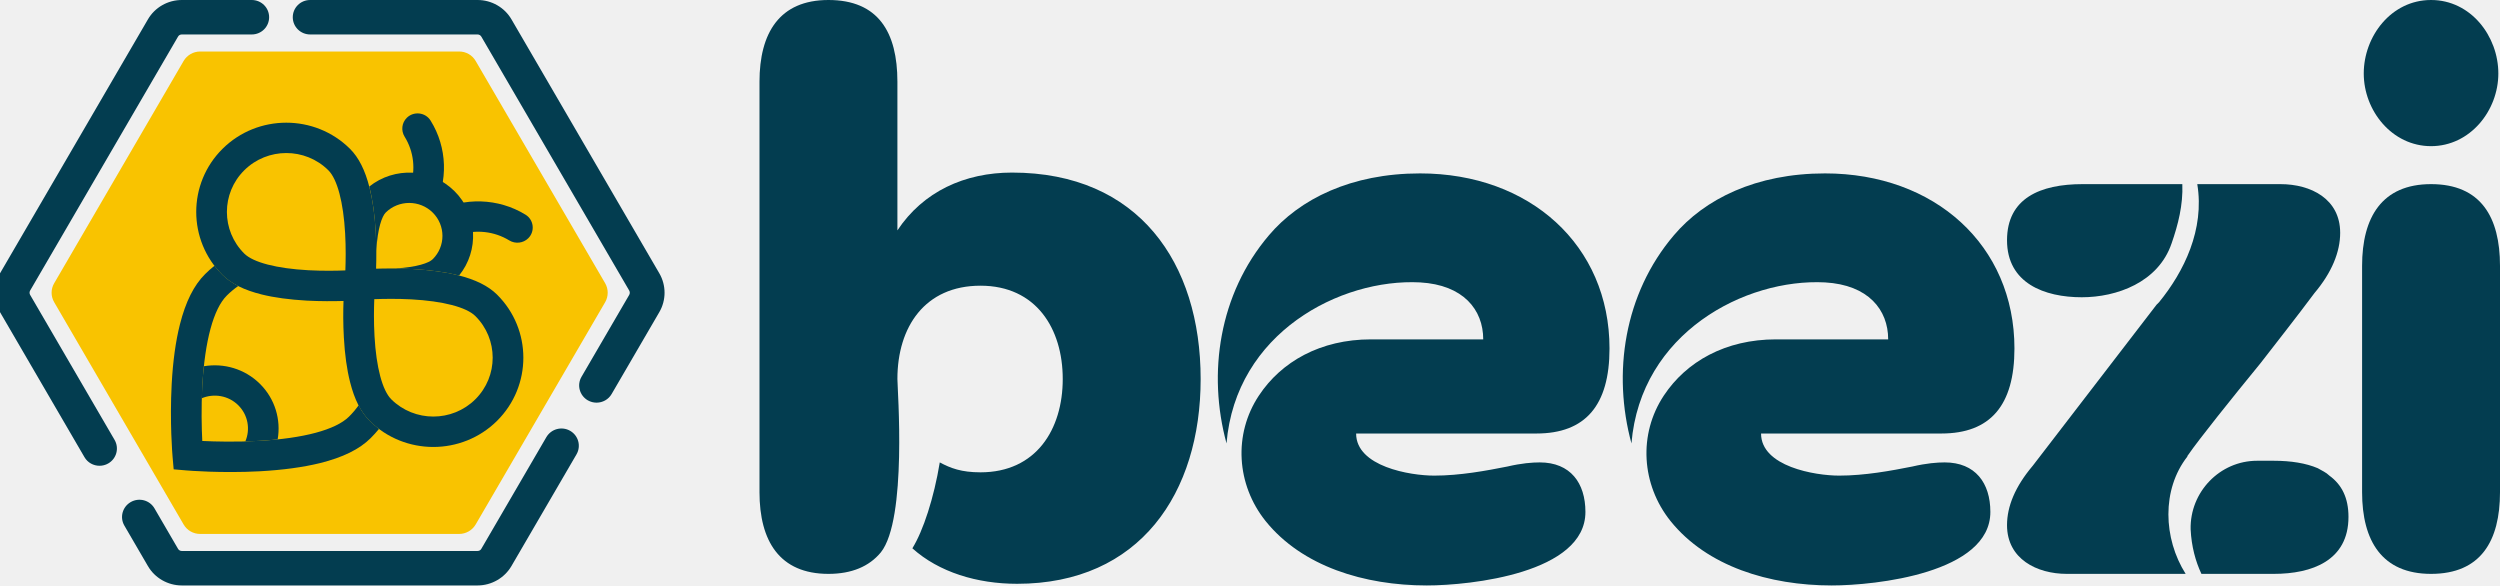
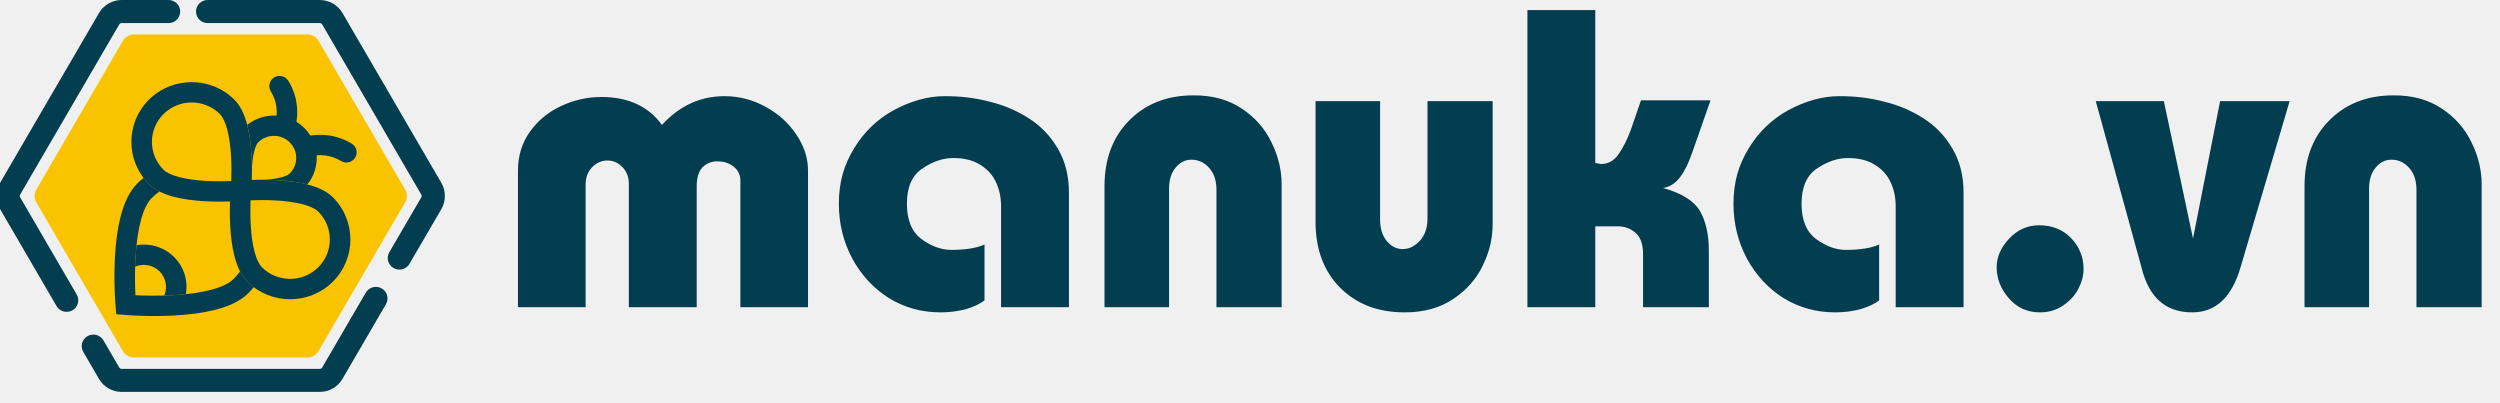
- <svg xmlns="http://www.w3.org/2000/svg" width="158" height="37" viewBox="0 0 158 37" fill="none">
-   <path d="M48 5.166V31.103C48 34.182 49.26 36.269 52.358 36.269C53.828 36.269 54.931 35.8 55.666 34.913C57.346 32.825 56.716 24.58 56.716 23.953C56.716 20.666 58.449 18.056 61.967 18.056C65.484 18.056 67.165 20.77 67.165 23.953C67.165 27.137 65.484 29.851 61.967 29.851C60.759 29.851 60.076 29.59 59.394 29.224C59.026 31.468 58.344 33.556 57.661 34.652C59.341 36.165 61.757 36.896 64.277 36.896C72.048 36.896 75.881 31.155 75.881 23.953C75.881 16.595 71.943 10.907 63.962 10.907C60.969 10.907 58.344 12.107 56.716 14.56V5.166C56.716 2.035 55.508 0 52.358 0C49.26 0 48 2.087 48 5.166Z" fill="#033D50" />
-   <path d="M77.516 28.024C78.094 21.031 84.709 17.587 89.75 17.848C92.48 18.004 93.74 19.57 93.74 21.448H86.652C83.449 21.448 80.981 22.858 79.564 24.997C77.936 27.45 78.146 30.633 79.984 32.929C82.294 35.8 86.232 37 90.17 37C92.953 37 100.199 36.217 100.199 32.355C100.199 30.529 99.254 29.224 97.311 29.224C96.838 29.224 96.156 29.276 95.263 29.485C93.951 29.746 92.27 30.059 90.643 30.059C89.12 30.059 85.707 29.485 85.707 27.398H97.101C100.199 27.398 101.721 25.623 101.721 22.023C101.721 15.499 96.681 10.959 89.75 10.959C85.392 10.959 82.137 12.577 80.194 14.873C77.043 18.578 76.308 23.588 77.516 28.024Z" fill="#033D50" />
-   <path d="M103.108 28.024C103.686 21.031 110.302 17.587 115.342 17.848C118.072 18.004 119.333 19.57 119.333 21.448H112.244C109.041 21.448 106.574 22.858 105.156 24.997C103.528 27.45 103.738 30.633 105.576 32.929C107.886 35.8 111.824 37 115.762 37C118.545 37 125.791 36.217 125.791 32.355C125.791 30.529 124.846 29.224 122.903 29.224C122.43 29.224 121.748 29.276 120.855 29.485C119.543 29.746 117.862 30.059 116.235 30.059C114.712 30.059 111.299 29.485 111.299 27.398H122.693C125.791 27.398 127.313 25.623 127.313 22.023C127.313 15.499 122.273 10.959 115.342 10.959C110.984 10.959 107.729 12.577 105.786 14.873C102.636 18.578 101.901 23.588 103.108 28.024Z" fill="#033D50" />
-   <path d="M126.844 33.19C126.844 35.33 128.734 36.269 130.624 36.269H138.133C136.715 34.025 136.61 30.946 138.238 28.859C138.238 28.859 138.238 28.807 138.29 28.755C138.973 27.763 141.021 25.206 142.858 22.962C143.908 21.605 145.064 20.144 146.271 18.526C147.374 17.221 147.899 15.917 147.899 14.716C147.899 12.577 146.061 11.637 144.118 11.637H138.868C139.34 14.508 138.028 17.169 136.453 19.1L136.295 19.257L128.472 29.433C127.369 30.738 126.844 31.99 126.844 33.19ZM131.57 18.787C133.775 18.787 136.4 17.848 137.24 15.395C137.66 14.195 137.975 12.942 137.923 11.637H131.622C128.944 11.637 126.844 12.525 126.844 15.186C126.844 17.9 129.207 18.787 131.57 18.787ZM138.448 33.451C138.5 34.547 138.763 35.487 139.13 36.269H143.698C146.114 36.269 148.424 35.434 148.424 32.669C148.424 31.468 148.004 30.633 147.216 30.059C147.006 29.851 146.744 29.746 146.481 29.59C145.746 29.276 144.801 29.12 143.698 29.12H142.648C140.286 29.12 138.395 31.103 138.448 33.451Z" fill="#033D50" />
-   <path d="M153.642 36.269C156.792 36.269 158 34.182 158 31.103V16.804C158 13.725 156.792 11.637 153.642 11.637C150.544 11.637 149.284 13.725 149.284 16.804V31.103C149.284 34.182 150.544 36.269 153.642 36.269ZM153.642 9.237C156.11 9.237 157.895 6.993 157.895 4.645C157.895 2.296 156.162 0 153.642 0C151.122 0 149.389 2.296 149.389 4.645C149.389 6.993 151.174 9.237 153.642 9.237Z" fill="#033D50" />
-   <g clip-path="url(#clip0_19_39)">
-     <path d="M38.247 17.903L32.759 8.482L30.061 3.851C29.845 3.48 29.45 3.255 29.018 3.255H12.649C12.221 3.255 11.822 3.484 11.606 3.851L3.423 17.903C3.207 18.273 3.207 18.727 3.423 19.097L4.997 21.801L11.606 33.149C11.822 33.52 12.217 33.745 12.649 33.745H29.018C29.446 33.745 29.845 33.516 30.061 33.149L38.247 19.097C38.46 18.727 38.46 18.273 38.247 17.903Z" fill="#F9C300" />
-     <path d="M37.702 25.448C37.515 25.448 37.328 25.401 37.153 25.303C36.629 25.002 36.446 24.338 36.75 23.815L39.767 18.636C39.814 18.553 39.814 18.447 39.767 18.364L30.42 2.315C30.372 2.232 30.281 2.178 30.182 2.178H19.602C18.994 2.178 18.503 1.691 18.503 1.089C18.503 0.486 18.994 0 19.602 0H30.186C31.064 0 31.888 0.468 32.327 1.227L41.67 17.275C42.11 18.03 42.11 18.97 41.67 19.725L38.654 24.904C38.452 25.252 38.083 25.448 37.702 25.448Z" fill="#033D50" />
-     <path d="M30.182 37H11.489C10.61 37 9.786 36.532 9.347 35.773L7.86 33.218C7.556 32.699 7.736 32.032 8.263 31.73C8.79 31.429 9.46 31.607 9.764 32.13L11.251 34.685C11.298 34.768 11.39 34.822 11.489 34.822H30.182C30.281 34.822 30.372 34.772 30.42 34.685L34.531 27.626C34.835 27.107 35.505 26.925 36.032 27.227C36.556 27.528 36.739 28.192 36.435 28.715L32.324 35.773C31.884 36.528 31.064 37 30.182 37Z" fill="#033D50" />
+ <svg xmlns="http://www.w3.org/2000/svg" width="236" height="38" viewBox="0 0 236 38" fill="none">
+   <mask id="mask0_713_394" style="mask-type:luminance" maskUnits="userSpaceOnUse" x="0" y="0" width="42" height="37">
+     <path d="M42 0H0V37H42V0Z" fill="white" />
+   </mask>
+   <g mask="url(#mask0_713_394)">
+     <path d="M38.248 17.903L32.76 8.481L30.061 3.851C29.845 3.48 29.45 3.255 29.018 3.255H12.649C12.221 3.255 11.822 3.484 11.606 3.851L3.423 17.903C3.207 18.273 3.207 18.727 3.423 19.097L4.998 21.801L11.606 33.149C11.822 33.52 12.217 33.745 12.649 33.745H29.018C29.446 33.745 29.845 33.516 30.061 33.149L38.248 19.097C38.46 18.727 38.46 18.273 38.248 17.903Z" fill="#F9C300" />
+     <path d="M37.702 25.448C37.515 25.448 37.329 25.401 37.153 25.303C36.629 25.002 36.446 24.338 36.75 23.815L39.767 18.636C39.814 18.553 39.814 18.447 39.767 18.364L30.42 2.315C30.372 2.232 30.281 2.178 30.182 2.178H19.602C18.994 2.178 18.503 1.691 18.503 1.089C18.503 0.486 18.994 0 19.602 0H30.186C31.064 0 31.888 0.468 32.328 1.227L41.671 17.275C42.11 18.03 42.11 18.97 41.671 19.725L38.654 24.904C38.453 25.252 38.083 25.448 37.702 25.448Z" fill="#033D50" />
+     <path d="M30.182 37H11.489C10.61 37 9.786 36.532 9.347 35.773L7.86 33.218C7.557 32.699 7.736 32.031 8.263 31.73C8.79 31.429 9.46 31.607 9.764 32.129L11.251 34.684C11.298 34.768 11.39 34.822 11.489 34.822H30.182C30.281 34.822 30.372 34.772 30.42 34.684L34.532 27.625C34.835 27.107 35.505 26.925 36.032 27.226C36.556 27.527 36.739 28.192 36.435 28.714L32.324 35.773C31.884 36.528 31.064 37 30.182 37Z" fill="#033D50" />
    <path d="M0 17.275L9.347 1.227C9.786 0.468 10.606 0 11.489 0H15.911C16.519 0 17.009 0.486 17.009 1.089C17.009 1.691 16.519 2.178 15.911 2.178H11.489C11.39 2.178 11.298 2.228 11.251 2.315L1.904 18.364C1.856 18.447 1.856 18.553 1.904 18.636L7.242 27.803C7.545 28.323 7.366 28.99 6.839 29.291C6.667 29.39 6.476 29.437 6.29 29.437C5.909 29.437 5.539 29.241 5.338 28.892L0 19.725" fill="#033D50" />
    <path d="M23.768 16.959C23.768 16.967 23.768 16.978 23.768 16.986C23.775 16.986 23.787 16.986 23.794 16.986C23.787 16.986 23.779 16.986 23.771 16.986C23.768 16.974 23.768 16.967 23.768 16.959Z" fill="#033D50" />
-     <path d="M23.354 11.857C23.555 12.648 23.684 13.595 23.746 14.673C23.768 15.098 23.779 15.508 23.782 15.889C23.782 15.86 23.786 15.831 23.786 15.805C23.867 14.412 24.145 13.668 24.375 13.435C25.196 12.623 26.528 12.623 27.348 13.435C28.168 14.248 28.168 15.569 27.348 16.382C27.114 16.615 26.363 16.89 24.958 16.967C24.928 16.967 24.899 16.97 24.873 16.97C25.258 16.974 25.672 16.981 26.1 17.007C27.187 17.065 28.143 17.195 28.941 17.395C28.966 17.402 28.988 17.406 29.014 17.413C30.288 15.842 30.189 13.533 28.721 12.078C27.253 10.623 24.925 10.525 23.339 11.788C23.343 11.806 23.347 11.831 23.354 11.857Z" fill="#033D50" />
-     <path d="M12.784 24.37C12.77 24.642 12.759 24.907 12.752 25.169C13.517 24.849 14.436 24.994 15.058 25.611C15.68 26.228 15.831 27.139 15.505 27.898C15.776 27.891 16.05 27.88 16.332 27.865C16.757 27.843 17.163 27.811 17.548 27.771C17.764 26.533 17.39 25.212 16.427 24.258C15.464 23.303 14.132 22.933 12.883 23.147C12.843 23.536 12.81 23.942 12.784 24.37Z" fill="#033D50" />
-     <path d="M23.365 26.595C23.098 26.33 22.863 26.003 22.666 25.615C22.486 25.866 22.285 26.105 22.058 26.33C21.216 27.165 19.184 27.709 16.336 27.865C14.919 27.941 13.597 27.909 12.784 27.869C12.744 27.07 12.711 25.771 12.788 24.37C12.946 21.532 13.495 19.511 14.337 18.676C14.564 18.451 14.805 18.251 15.058 18.074C14.666 17.874 14.337 17.645 14.07 17.38C13.883 17.195 13.711 16.999 13.553 16.796C13.348 16.959 13.154 17.134 12.964 17.322C12.257 18.023 11.734 19.064 11.371 20.502C11.104 21.558 10.928 22.824 10.851 24.269C10.72 26.693 10.899 28.773 10.906 28.86L10.976 29.662L11.785 29.731C11.873 29.738 13.971 29.916 16.416 29.785C17.873 29.705 19.151 29.531 20.216 29.27C21.666 28.91 22.717 28.395 23.424 27.691C23.61 27.506 23.786 27.31 23.954 27.107C23.75 26.951 23.552 26.78 23.365 26.595Z" fill="#033D50" />
-     <path d="M25.708 7.447C25.39 7.763 25.335 8.253 25.569 8.634C26.159 9.581 26.279 10.735 25.931 11.766L27.403 13.225C28.337 11.468 28.275 9.323 27.213 7.621C26.887 7.095 26.148 7.012 25.708 7.447Z" fill="#033D50" />
-     <path d="M33.386 15.058C33.067 15.373 32.573 15.428 32.188 15.196C31.233 14.611 30.069 14.492 29.029 14.836L27.557 13.377C29.329 12.452 31.493 12.514 33.21 13.566C33.741 13.889 33.825 14.622 33.386 15.058Z" fill="#033D50" />
-     <path d="M31.412 18.618C30.859 18.07 30.047 17.667 28.937 17.391C28.139 17.192 27.184 17.065 26.096 17.003C25.21 16.956 24.387 16.963 23.768 16.981C23.79 16.368 23.797 15.548 23.746 14.673C23.687 13.595 23.555 12.648 23.354 11.857C23.076 10.753 22.669 9.951 22.117 9.403C19.898 7.204 16.288 7.204 14.066 9.403C11.847 11.603 11.847 15.181 14.066 17.384C14.619 17.932 15.431 18.335 16.541 18.611C17.339 18.81 18.294 18.937 19.382 18.999C20.268 19.046 21.091 19.039 21.71 19.021C21.688 19.634 21.681 20.454 21.732 21.329C21.791 22.407 21.923 23.354 22.124 24.145C22.402 25.249 22.809 26.051 23.361 26.599C25.58 28.798 29.19 28.798 31.412 26.599C33.631 24.396 33.631 20.817 31.412 18.618ZM19.492 17.079C17.482 16.97 16.003 16.586 15.439 16.027C13.974 14.575 13.974 12.212 15.439 10.761C16.903 9.309 19.287 9.309 20.751 10.761C21.315 11.32 21.703 12.778 21.813 14.756C21.864 15.656 21.849 16.502 21.827 17.09C21.234 17.115 20.392 17.126 19.492 17.079ZM24.731 25.238C24.167 24.679 23.779 23.22 23.669 21.242C23.618 20.342 23.632 19.496 23.654 18.908C24.244 18.887 25.086 18.872 25.986 18.919C27.996 19.028 29.475 19.413 30.039 19.972C31.504 21.423 31.504 23.786 30.039 25.238C28.578 26.689 26.195 26.689 24.731 25.238Z" fill="#033D50" />
+     <path d="M23.354 11.857C23.555 12.648 23.684 13.595 23.746 14.673C23.768 15.097 23.779 15.508 23.782 15.889C23.782 15.86 23.786 15.831 23.786 15.805C23.867 14.412 24.145 13.668 24.375 13.435C25.196 12.622 26.528 12.622 27.348 13.435C28.168 14.248 28.168 15.569 27.348 16.382C27.114 16.614 26.363 16.89 24.958 16.966C24.928 16.966 24.899 16.97 24.873 16.97C25.258 16.974 25.672 16.981 26.1 17.006C27.187 17.064 28.143 17.195 28.941 17.395C28.966 17.402 28.988 17.406 29.014 17.413C30.288 15.841 30.189 13.533 28.721 12.078C27.253 10.623 24.925 10.525 23.339 11.787C23.343 11.806 23.347 11.831 23.354 11.857Z" fill="#033D50" />
+     <path d="M12.785 24.37C12.77 24.642 12.759 24.907 12.752 25.169C13.517 24.849 14.436 24.994 15.058 25.611C15.681 26.228 15.831 27.139 15.505 27.898C15.776 27.891 16.05 27.88 16.332 27.865C16.757 27.843 17.163 27.811 17.548 27.771C17.764 26.533 17.39 25.212 16.427 24.258C15.464 23.303 14.132 22.933 12.883 23.147C12.843 23.536 12.81 23.942 12.785 24.37Z" fill="#033D50" />
+     <path d="M23.365 26.595C23.098 26.33 22.863 26.003 22.666 25.615C22.486 25.865 22.285 26.105 22.058 26.33C21.216 27.165 19.184 27.709 16.336 27.865C14.919 27.941 13.597 27.909 12.784 27.869C12.744 27.07 12.711 25.771 12.788 24.37C12.945 21.532 13.495 19.511 14.337 18.676C14.564 18.451 14.805 18.251 15.058 18.073C14.666 17.874 14.337 17.645 14.069 17.38C13.883 17.195 13.711 16.999 13.553 16.796C13.348 16.959 13.154 17.133 12.964 17.322C12.257 18.023 11.734 19.064 11.371 20.501C11.104 21.557 10.928 22.824 10.851 24.268C10.72 26.693 10.899 28.772 10.906 28.859L10.976 29.662L11.785 29.73C11.873 29.738 13.971 29.916 16.416 29.785C17.873 29.705 19.151 29.531 20.216 29.27C21.666 28.91 22.717 28.395 23.424 27.691C23.61 27.506 23.786 27.31 23.954 27.107C23.749 26.951 23.552 26.78 23.365 26.595Z" fill="#033D50" />
+     <path d="M25.708 7.447C25.39 7.763 25.335 8.253 25.569 8.634C26.158 9.581 26.279 10.735 25.931 11.766L27.403 13.225C28.337 11.468 28.274 9.323 27.213 7.621C26.887 7.095 26.147 7.011 25.708 7.447Z" fill="#033D50" />
+     <path d="M33.385 15.058C33.067 15.373 32.573 15.428 32.188 15.196C31.233 14.611 30.068 14.492 29.029 14.836L27.557 13.377C29.329 12.452 31.493 12.514 33.21 13.566C33.74 13.889 33.825 14.622 33.385 15.058Z" fill="#033D50" />
+     <path d="M31.412 18.618C30.859 18.07 30.047 17.667 28.937 17.391C28.139 17.192 27.183 17.065 26.096 17.003C25.21 16.956 24.386 16.963 23.768 16.981C23.79 16.368 23.797 15.548 23.746 14.673C23.687 13.595 23.555 12.648 23.354 11.857C23.076 10.754 22.669 9.951 22.116 9.403C19.898 7.204 16.288 7.204 14.066 9.403C11.847 11.603 11.847 15.181 14.066 17.384C14.619 17.932 15.431 18.335 16.541 18.611C17.339 18.81 18.294 18.937 19.382 18.999C20.268 19.046 21.091 19.039 21.71 19.021C21.688 19.634 21.681 20.454 21.732 21.329C21.791 22.407 21.922 23.354 22.124 24.145C22.402 25.249 22.808 26.051 23.361 26.599C25.58 28.798 29.19 28.798 31.412 26.599C33.631 24.396 33.631 20.817 31.412 18.618ZM19.491 17.079C17.482 16.97 16.003 16.586 15.439 16.027C13.974 14.575 13.974 12.213 15.439 10.761C16.903 9.309 19.287 9.309 20.751 10.761C21.315 11.32 21.703 12.779 21.813 14.757C21.864 15.657 21.849 16.502 21.827 17.09C21.234 17.116 20.392 17.126 19.491 17.079ZM24.731 25.238C24.167 24.679 23.779 23.22 23.669 21.242C23.618 20.342 23.632 19.496 23.654 18.908C24.244 18.887 25.086 18.872 25.986 18.919C27.996 19.028 29.475 19.413 30.039 19.972C31.504 21.423 31.504 23.786 30.039 25.238C28.578 26.689 26.195 26.689 24.731 25.238Z" fill="#033D50" />
  </g>
-   <defs>
-     <clipPath id="clip0_19_39">
-       <rect width="42" height="37" fill="white" />
-     </clipPath>
-   </defs>
+   <path d="M55.281 29H48.895V16.109C48.895 14.729 49.266 13.512 50.008 12.457C50.763 11.389 51.746 10.575 52.957 10.016C54.168 9.443 55.438 9.156 56.766 9.156C59.305 9.156 61.212 10.035 62.488 11.793C64.142 9.983 66.115 9.078 68.406 9.078C69.76 9.078 71.043 9.41 72.254 10.074C73.465 10.725 74.435 11.598 75.164 12.691C75.906 13.785 76.277 14.925 76.277 16.109V29H69.891V17.027C69.891 16.506 69.682 16.077 69.266 15.738C68.849 15.4 68.335 15.23 67.723 15.23C67.163 15.23 66.694 15.419 66.316 15.797C65.952 16.174 65.769 16.773 65.769 17.594V29H59.363V17.359C59.363 16.708 59.161 16.181 58.758 15.777C58.367 15.361 57.892 15.152 57.332 15.152C56.785 15.152 56.303 15.367 55.887 15.797C55.483 16.213 55.281 16.76 55.281 17.438V29ZM100.906 29H94.5V19.469C94.5 18.648 94.344 17.9 94.031 17.223C93.719 16.533 93.224 15.979 92.547 15.562C91.87 15.133 91.017 14.918 89.988 14.918C89.012 14.918 88.035 15.25 87.059 15.914C86.095 16.565 85.613 17.672 85.613 19.234C85.613 20.784 86.076 21.897 87 22.574C87.924 23.251 88.862 23.59 89.812 23.59C91.141 23.59 92.182 23.421 92.938 23.082V28.355C92.573 28.655 92 28.928 91.219 29.176C90.424 29.384 89.624 29.488 88.816 29.488C87.007 29.488 85.372 29.039 83.914 28.141C82.469 27.229 81.316 25.986 80.457 24.41C79.611 22.822 79.188 21.096 79.188 19.234C79.188 18.245 79.305 17.32 79.539 16.461C79.787 15.588 80.158 14.755 80.652 13.961C81.59 12.438 82.814 11.259 84.324 10.426C85.106 9.996 85.906 9.664 86.727 9.43C87.547 9.195 88.367 9.078 89.188 9.078C89.93 9.078 90.633 9.117 91.297 9.195C91.974 9.273 92.664 9.404 93.367 9.586C94.734 9.911 95.984 10.439 97.117 11.168C98.25 11.884 99.162 12.835 99.852 14.02C100.555 15.204 100.906 16.585 100.906 18.16V29ZM110.359 29H104.266V17.594C104.266 15.055 105.014 13.01 106.512 11.461C107.28 10.654 108.178 10.042 109.207 9.625C110.236 9.208 111.401 9 112.703 9C114.461 9 115.958 9.41 117.195 10.23C118.445 11.051 119.389 12.118 120.027 13.434C120.665 14.736 120.984 16.044 120.984 17.359V29H114.832V17.906C114.832 17.047 114.604 16.363 114.148 15.855C113.693 15.335 113.133 15.074 112.469 15.074C111.896 15.074 111.401 15.322 110.984 15.816C110.568 16.298 110.359 16.969 110.359 17.828V29ZM130.281 9.547V20.719C130.281 21.565 130.49 22.242 130.906 22.75C131.336 23.258 131.831 23.512 132.391 23.512C132.716 23.512 133.009 23.447 133.27 23.316C133.543 23.173 133.81 22.965 134.07 22.691C134.526 22.171 134.754 21.487 134.754 20.641V9.547H140.906V21.109C140.906 21.787 140.835 22.444 140.691 23.082C140.548 23.707 140.314 24.358 139.988 25.035C139.389 26.311 138.458 27.372 137.195 28.219C135.932 29.065 134.409 29.488 132.625 29.488C131.323 29.488 130.158 29.287 129.129 28.883C128.113 28.479 127.215 27.88 126.434 27.086C124.936 25.523 124.188 23.479 124.188 20.953V9.547H130.281ZM150.594 0.953V15.387L151.121 15.484C151.811 15.484 152.371 15.172 152.801 14.547C153.243 13.909 153.628 13.141 153.953 12.242L154.91 9.469H161.473L159.832 14.156C159.637 14.729 159.441 15.224 159.246 15.641C159.051 16.044 158.842 16.396 158.621 16.695C158.191 17.281 157.651 17.633 157 17.75C158.745 18.232 159.904 18.954 160.477 19.918C160.75 20.387 160.958 20.94 161.102 21.578C161.245 22.203 161.316 22.926 161.316 23.746V29H155.105V24C155.105 23.062 154.871 22.392 154.402 21.988C153.934 21.572 153.367 21.363 152.703 21.363H150.594V29H144.188V0.953H150.594ZM185.359 29H178.953V19.469C178.953 18.648 178.797 17.9 178.484 17.223C178.172 16.533 177.677 15.979 177 15.562C176.323 15.133 175.47 14.918 174.441 14.918C173.465 14.918 172.488 15.25 171.512 15.914C170.548 16.565 170.066 17.672 170.066 19.234C170.066 20.784 170.529 21.897 171.453 22.574C172.378 23.251 173.315 23.59 174.266 23.59C175.594 23.59 176.635 23.421 177.391 23.082V28.355C177.026 28.655 176.453 28.928 175.672 29.176C174.878 29.384 174.077 29.488 173.27 29.488C171.46 29.488 169.826 29.039 168.367 28.141C166.922 27.229 165.77 25.986 164.91 24.41C164.064 22.822 163.641 21.096 163.641 19.234C163.641 18.245 163.758 17.32 163.992 16.461C164.24 15.588 164.611 14.755 165.105 13.961C166.043 12.438 167.267 11.259 168.777 10.426C169.559 9.996 170.359 9.664 171.18 9.43C172 9.195 172.82 9.078 173.641 9.078C174.383 9.078 175.086 9.117 175.75 9.195C176.427 9.273 177.117 9.404 177.82 9.586C179.188 9.911 180.438 10.439 181.57 11.168C182.703 11.884 183.615 12.835 184.305 14.02C185.008 15.204 185.359 16.585 185.359 18.16V29ZM192.488 21.266C193.699 21.266 194.695 21.656 195.477 22.438C195.88 22.854 196.18 23.303 196.375 23.785C196.583 24.254 196.688 24.788 196.688 25.387C196.688 25.999 196.525 26.624 196.199 27.262C195.874 27.887 195.392 28.414 194.754 28.844C194.129 29.273 193.4 29.488 192.566 29.488C191.382 29.488 190.405 29.046 189.637 28.16C188.868 27.275 188.484 26.298 188.484 25.23C188.484 24.267 188.875 23.369 189.656 22.535C190.451 21.689 191.395 21.266 192.488 21.266ZM204.266 9.547L207.02 22.516L209.578 9.547H216.141L211.531 25.152C210.711 28.043 209.181 29.488 206.941 29.488C204.454 29.488 202.866 28.095 202.176 25.309L197.84 9.547H204.266ZM223.641 29H217.547V17.594C217.547 15.055 218.296 13.01 219.793 11.461C220.561 10.654 221.46 10.042 222.488 9.625C223.517 9.208 224.682 9 225.984 9C227.742 9 229.24 9.41 230.477 10.23C231.727 11.051 232.671 12.118 233.309 13.434C233.947 14.736 234.266 16.044 234.266 17.359V29H228.113V17.906C228.113 17.047 227.885 16.363 227.43 15.855C226.974 15.335 226.414 15.074 225.75 15.074C225.177 15.074 224.682 15.322 224.266 15.816C223.849 16.298 223.641 16.969 223.641 17.828V29Z" fill="#033D50" />
</svg>
